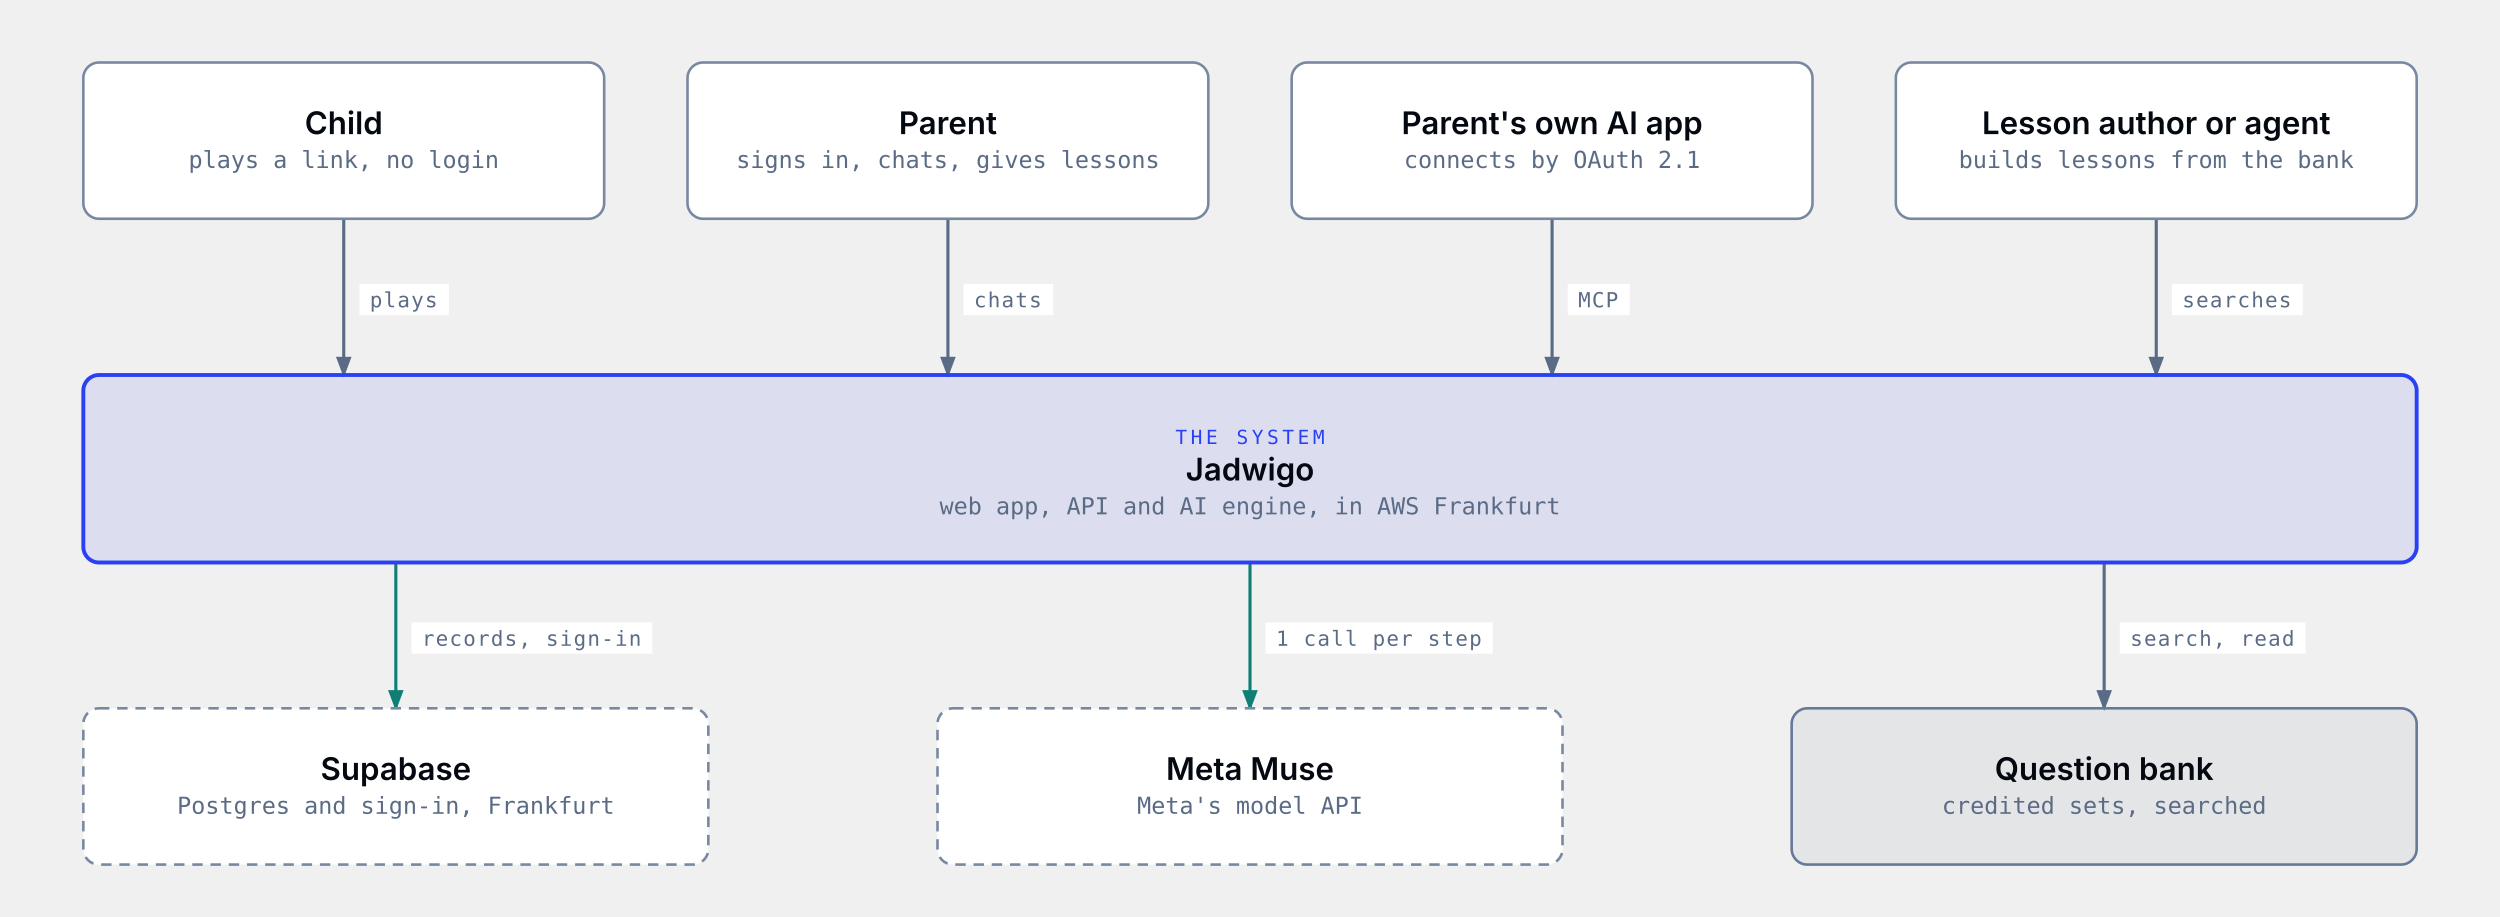
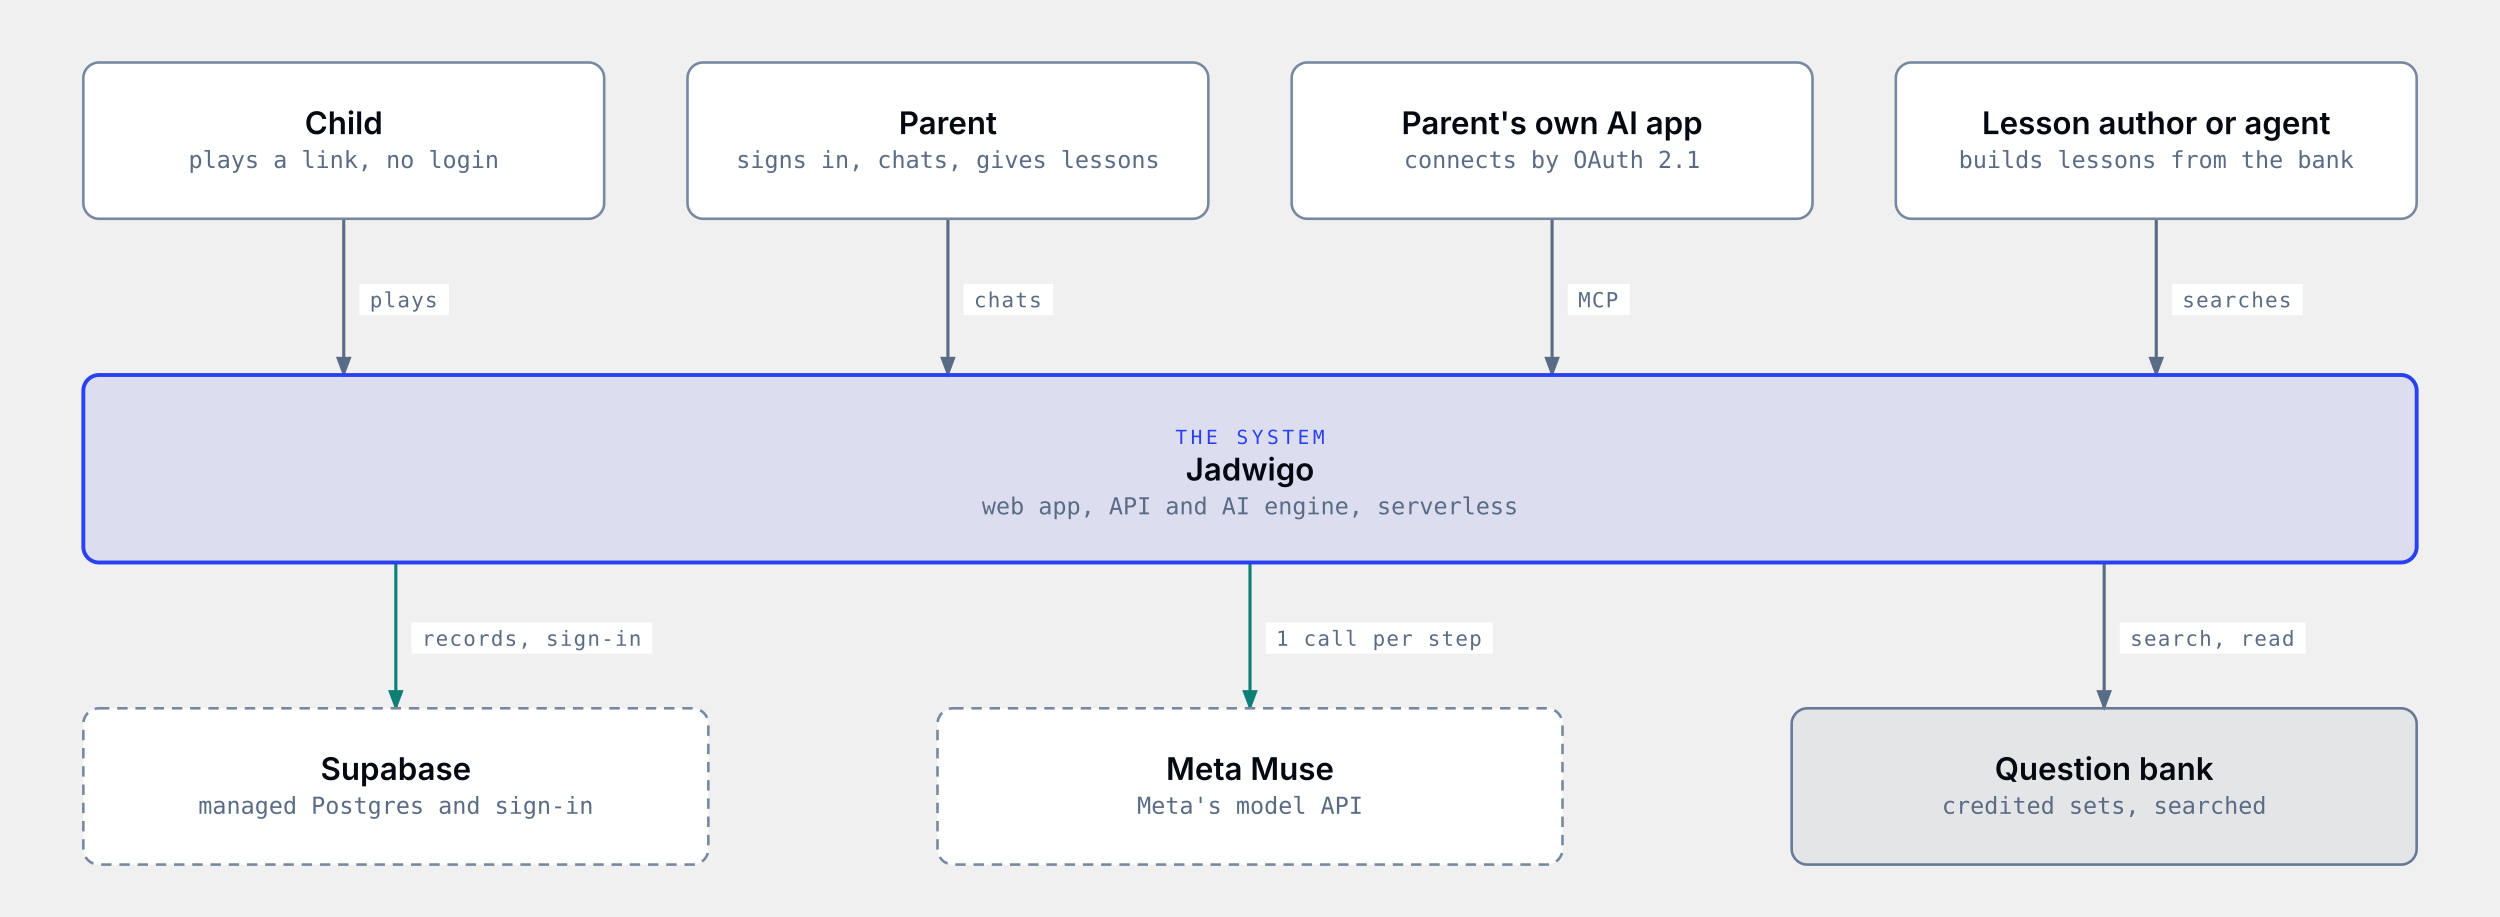
<svg xmlns="http://www.w3.org/2000/svg" viewBox="0 0 960 352" role="img" aria-labelledby="context-light-title context-light-desc">
  <defs>
    <marker id="context-light-default" markerWidth="8" markerHeight="6" refX="7" refY="3" orient="auto" markerUnits="userSpaceOnUse">
      <polygon points="0 0, 8 3, 0 6" fill="#5a6b85" />
    </marker>
    <marker id="context-light-accent" markerWidth="8" markerHeight="6" refX="7" refY="3" orient="auto" markerUnits="userSpaceOnUse">
      <polygon points="0 0, 8 3, 0 6" fill="#2941f3" />
    </marker>
    <marker id="context-light-link" markerWidth="8" markerHeight="6" refX="7" refY="3" orient="auto" markerUnits="userSpaceOnUse">
      <polygon points="0 0, 8 3, 0 6" fill="#0f7f76" />
    </marker>
    <marker id="context-light-open" markerWidth="8" markerHeight="6" refX="7" refY="3" orient="auto" markerUnits="userSpaceOnUse">
      <polyline points="0 0, 8 3, 0 6" fill="none" stroke="#5a6b85" stroke-width="1.2" />
    </marker>
  </defs>
  <path d="M132,84 L132,144" fill="none" stroke="#5a6b85" stroke-width="1.2" marker-end="url(#context-light-default)" />
  <path d="M364,84 L364,144" fill="none" stroke="#5a6b85" stroke-width="1.2" marker-end="url(#context-light-default)" />
  <path d="M596,84 L596,144" fill="none" stroke="#5a6b85" stroke-width="1.2" marker-end="url(#context-light-default)" />
  <path d="M828,84 L828,144" fill="none" stroke="#5a6b85" stroke-width="1.2" marker-end="url(#context-light-default)" />
  <path d="M152,216 L152,272" fill="none" stroke="#0f7f76" stroke-width="1.2" marker-end="url(#context-light-link)" />
  <path d="M480,216 L480,272" fill="none" stroke="#0f7f76" stroke-width="1.2" marker-end="url(#context-light-link)" />
  <path d="M808,216 L808,272" fill="none" stroke="#5a6b85" stroke-width="1.2" marker-end="url(#context-light-default)" />
  <rect x="32" y="24" width="200" height="60" rx="6" fill="#ffffff" stroke="#7888a0" stroke-width="1" />
  <text x="132" y="51.5" text-anchor="middle" font-family="'Inter', 'Geist', system-ui, sans-serif" font-size="12" font-weight="600" fill="#040810">Child</text>
  <text x="132" y="64.5" text-anchor="middle" font-family="'Geist Mono', ui-monospace, monospace" font-size="9" fill="#5a6b85">plays a link, no login</text>
  <rect x="264" y="24" width="200" height="60" rx="6" fill="#ffffff" stroke="#7888a0" stroke-width="1" />
  <text x="364" y="51.5" text-anchor="middle" font-family="'Inter', 'Geist', system-ui, sans-serif" font-size="12" font-weight="600" fill="#040810">Parent</text>
  <text x="364" y="64.5" text-anchor="middle" font-family="'Geist Mono', ui-monospace, monospace" font-size="9" fill="#5a6b85">signs in, chats, gives lessons</text>
  <rect x="496" y="24" width="200" height="60" rx="6" fill="#ffffff" stroke="#7888a0" stroke-width="1" />
  <text x="596" y="51.5" text-anchor="middle" font-family="'Inter', 'Geist', system-ui, sans-serif" font-size="12" font-weight="600" fill="#040810">Parent's own AI app</text>
  <text x="596" y="64.5" text-anchor="middle" font-family="'Geist Mono', ui-monospace, monospace" font-size="9" fill="#5a6b85">connects by OAuth 2.1</text>
  <rect x="728" y="24" width="200" height="60" rx="6" fill="#ffffff" stroke="#7888a0" stroke-width="1" />
  <text x="828" y="51.5" text-anchor="middle" font-family="'Inter', 'Geist', system-ui, sans-serif" font-size="12" font-weight="600" fill="#040810">Lesson author or agent</text>
  <text x="828" y="64.5" text-anchor="middle" font-family="'Geist Mono', ui-monospace, monospace" font-size="9" fill="#5a6b85">builds lessons from the bank</text>
  <rect x="32" y="144" width="896" height="72" rx="6" fill="rgba(41,65,243,0.10)" stroke="#2941f3" stroke-width="1.5" />
  <text x="480" y="170.5" text-anchor="middle" font-family="'Geist Mono', ui-monospace, monospace" font-size="7.5" font-weight="500" letter-spacing="0.18em" fill="#2941f3">THE SYSTEM</text>
  <text x="480" y="184.5" text-anchor="middle" font-family="'Inter', 'Geist', system-ui, sans-serif" font-size="12" font-weight="600" fill="#040810">Jadwigo</text>
-   <text x="480" y="197.5" text-anchor="middle" font-family="'Geist Mono', ui-monospace, monospace" font-size="9" fill="#5a6b85">web app, API and AI engine, in AWS Frankfurt</text>
+   <text x="480" y="197.5" text-anchor="middle" font-family="'Geist Mono', ui-monospace, monospace" font-size="9" fill="#5a6b85">web app, API and AI engine, serverless</text>
  <rect x="32" y="272" width="240" height="60" rx="6" fill="#ffffff" stroke="#7888a0" stroke-width="1" stroke-dasharray="4,3" />
  <text x="152" y="299.5" text-anchor="middle" font-family="'Inter', 'Geist', system-ui, sans-serif" font-size="12" font-weight="600" fill="#040810">Supabase</text>
-   <text x="152" y="312.5" text-anchor="middle" font-family="'Geist Mono', ui-monospace, monospace" font-size="9" fill="#5a6b85">Postgres and sign-in, Frankfurt</text>
+   <text x="152" y="312.5" text-anchor="middle" font-family="'Geist Mono', ui-monospace, monospace" font-size="9" fill="#5a6b85">managed Postgres and sign-in</text>
  <rect x="360" y="272" width="240" height="60" rx="6" fill="#ffffff" stroke="#7888a0" stroke-width="1" stroke-dasharray="4,3" />
  <text x="480" y="299.5" text-anchor="middle" font-family="'Inter', 'Geist', system-ui, sans-serif" font-size="12" font-weight="600" fill="#040810">Meta Muse</text>
  <text x="480" y="312.5" text-anchor="middle" font-family="'Geist Mono', ui-monospace, monospace" font-size="9" fill="#5a6b85">Meta's model API</text>
  <rect x="688" y="272" width="240" height="60" rx="6" fill="rgba(90,107,133,0.08)" stroke="#667997" stroke-width="1" />
  <text x="808" y="299.5" text-anchor="middle" font-family="'Inter', 'Geist', system-ui, sans-serif" font-size="12" font-weight="600" fill="#040810">Question bank</text>
  <text x="808" y="312.5" text-anchor="middle" font-family="'Geist Mono', ui-monospace, monospace" font-size="9" fill="#5a6b85">credited sets, searched</text>
  <rect x="138" y="109" width="34.4" height="12" fill="#ffffff" />
  <text x="142" y="118" text-anchor="start" font-family="'Geist Mono', ui-monospace, monospace" font-size="8" letter-spacing="0.06em" fill="#5a6b85">plays</text>
  <rect x="370" y="109" width="34.4" height="12" fill="#ffffff" />
  <text x="374" y="118" text-anchor="start" font-family="'Geist Mono', ui-monospace, monospace" font-size="8" letter-spacing="0.06em" fill="#5a6b85">chats</text>
  <rect x="602" y="109" width="23.84" height="12" fill="#ffffff" />
  <text x="606" y="118" text-anchor="start" font-family="'Geist Mono', ui-monospace, monospace" font-size="8" letter-spacing="0.06em" fill="#5a6b85">MCP</text>
  <rect x="834" y="109" width="50.24" height="12" fill="#ffffff" />
  <text x="838" y="118" text-anchor="start" font-family="'Geist Mono', ui-monospace, monospace" font-size="8" letter-spacing="0.06em" fill="#5a6b85">searches</text>
  <rect x="158" y="239" width="92.48" height="12" fill="#ffffff" />
  <text x="162" y="248" text-anchor="start" font-family="'Geist Mono', ui-monospace, monospace" font-size="8" letter-spacing="0.06em" fill="#5a6b85">records, sign-in</text>
  <rect x="486" y="239" width="87.2" height="12" fill="#ffffff" />
  <text x="490" y="248" text-anchor="start" font-family="'Geist Mono', ui-monospace, monospace" font-size="8" letter-spacing="0.06em" fill="#5a6b85">1 call per step</text>
  <rect x="814" y="239" width="71.36" height="12" fill="#ffffff" />
  <text x="818" y="248" text-anchor="start" font-family="'Geist Mono', ui-monospace, monospace" font-size="8" letter-spacing="0.06em" fill="#5a6b85">search, read</text>
</svg>
